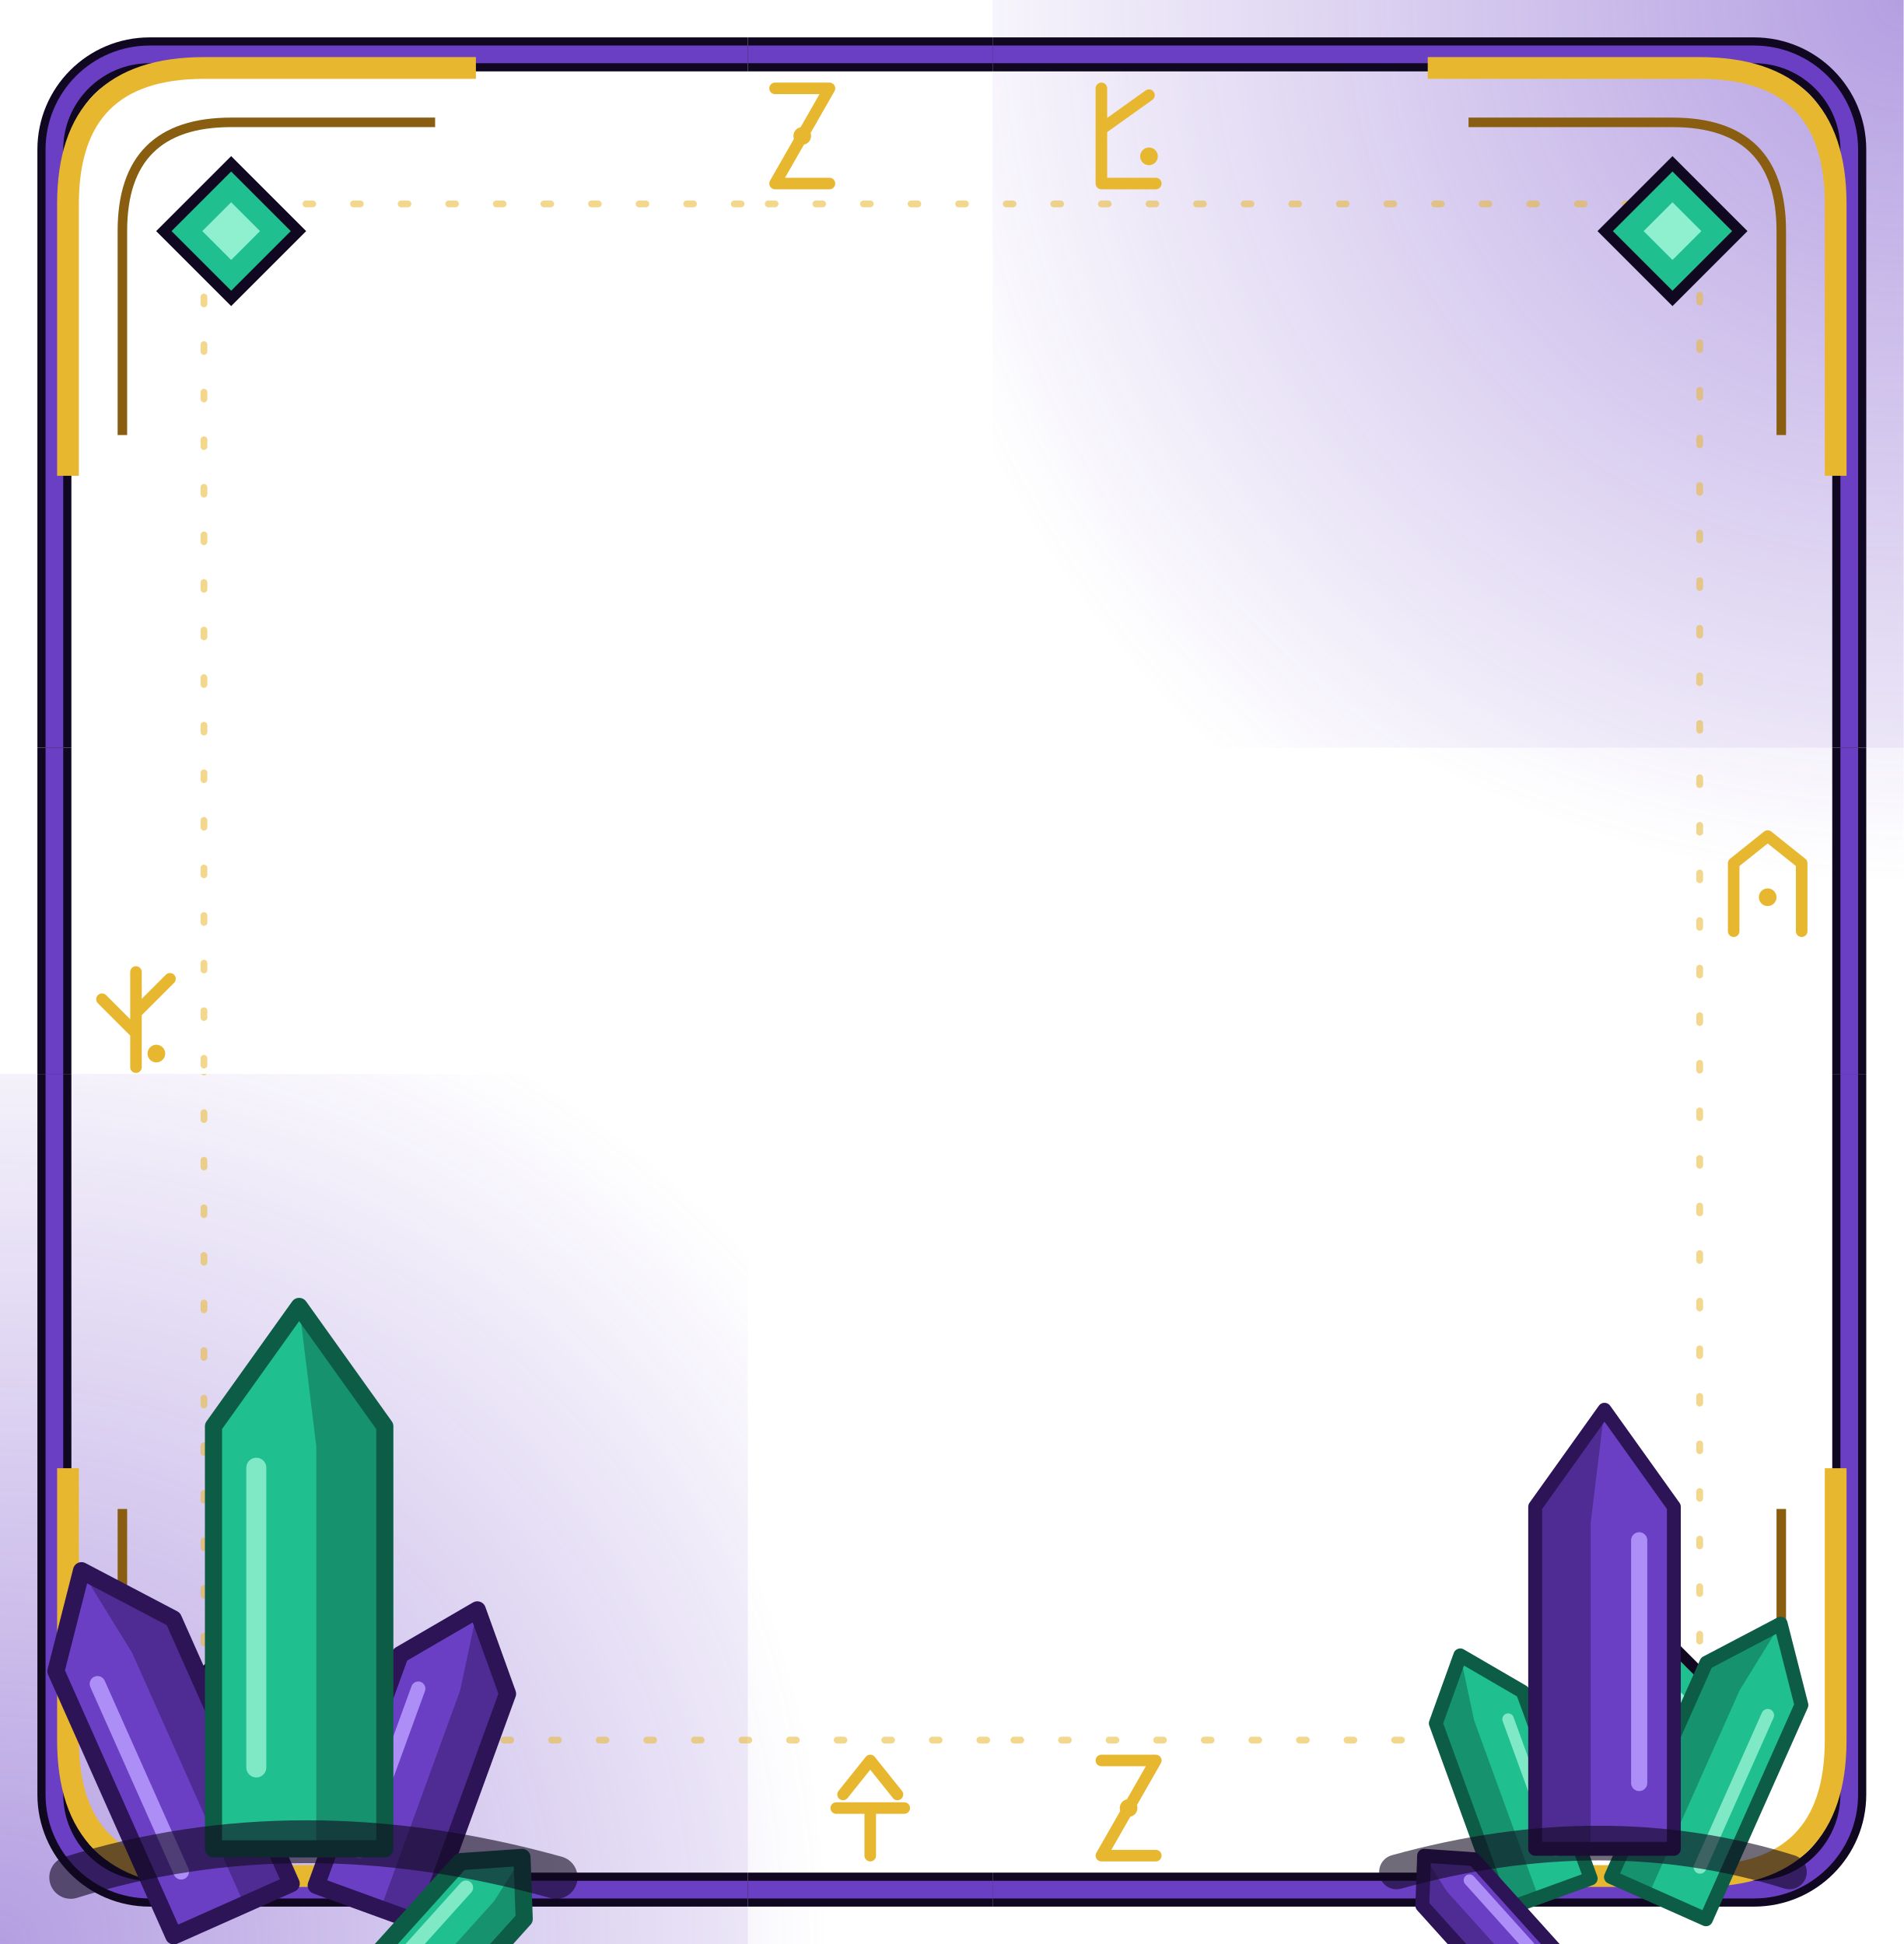
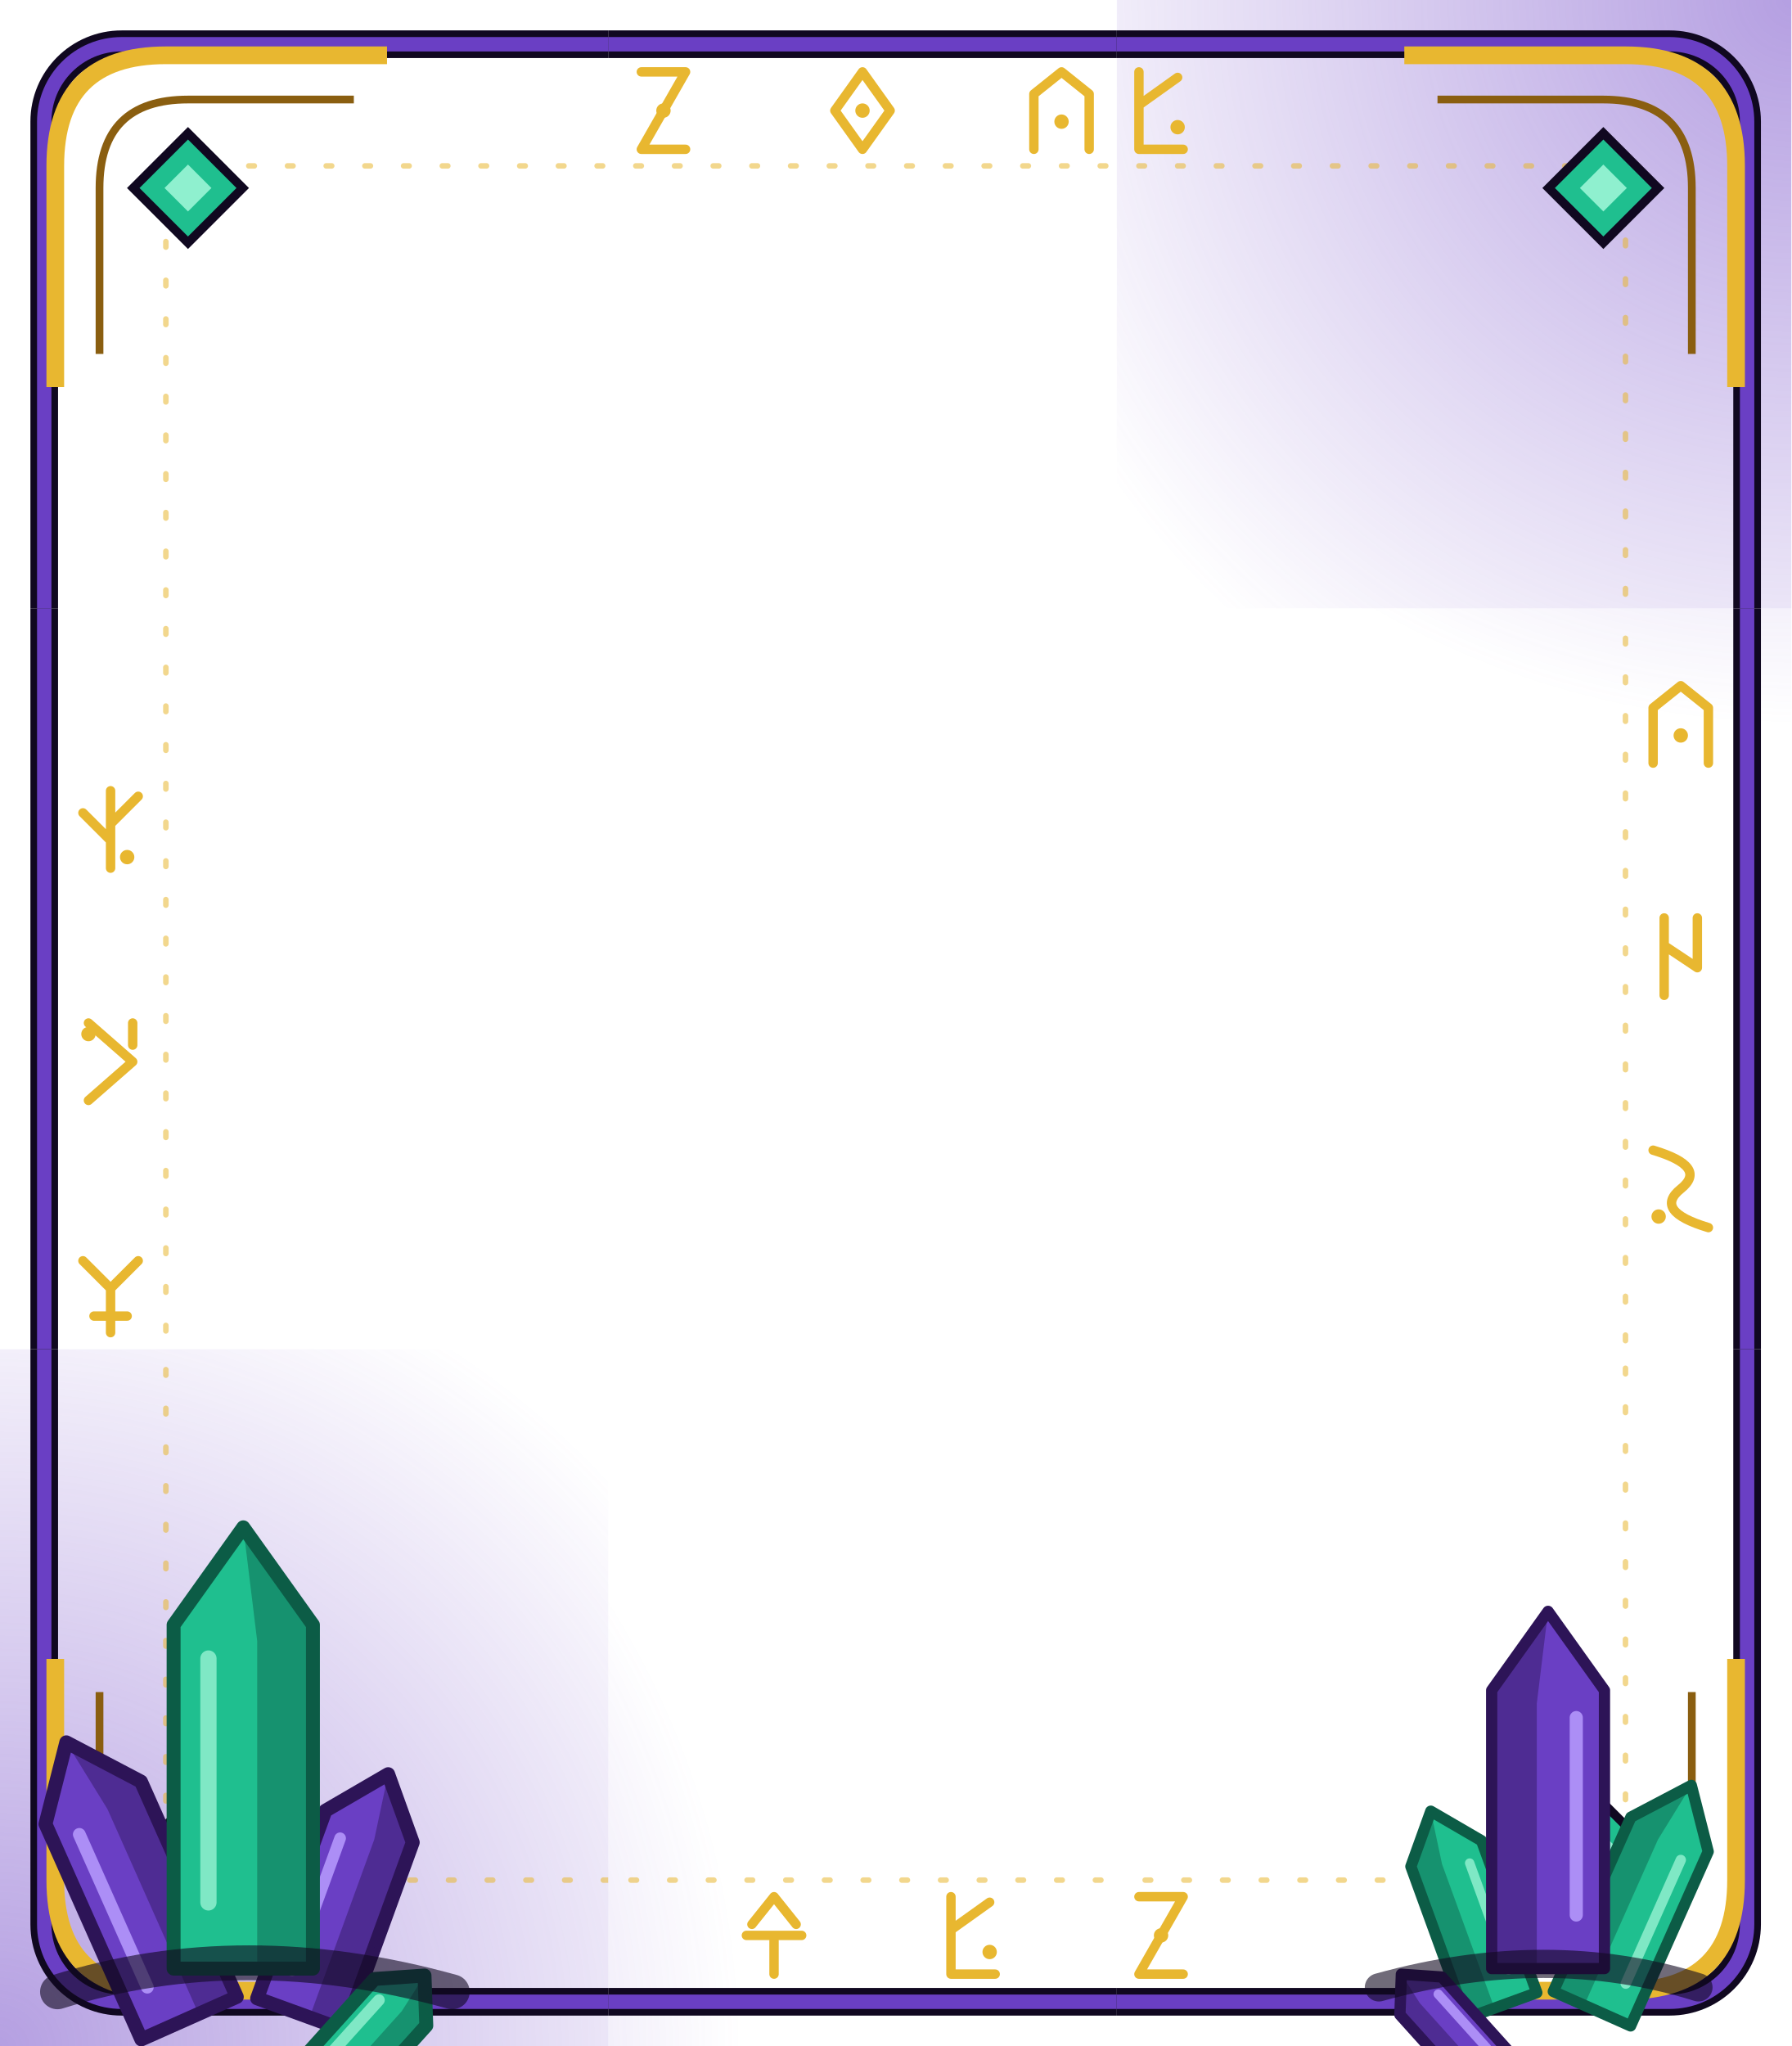
- <svg xmlns="http://www.w3.org/2000/svg" viewBox="0 0 280 286" width="280" height="286">
+ <svg xmlns="http://www.w3.org/2000/svg" viewBox="0 0 324 370" width="324" height="370">
  <defs>
    <g id="frame-art">
      <defs>
        <radialGradient id="efsane-po">
          <stop offset="0" stop-color="#fff0b8" />
          <stop offset=".25" stop-color="#1fbf8f" stop-opacity=".9" />
          <stop offset=".55" stop-color="#1fbf8f" stop-opacity=".3" />
          <stop offset="1" stop-color="#1fbf8f" stop-opacity="0" />
        </radialGradient>
        <radialGradient id="efsane-pg">
          <stop offset="0" stop-color="#6a3fc4" stop-opacity=".5" />
          <stop offset="1" stop-color="#6a3fc4" stop-opacity="0" />
        </radialGradient>
      </defs>
      <ellipse cx="0" cy="880" rx="150" ry="150" fill="url(#efsane-pg)" />
      <ellipse cx="450" cy="0" rx="150" ry="150" fill="url(#efsane-pg)" />
      <rect x="8" y="8" width="434" height="864" rx="14" fill="none" stroke="#100820" stroke-width="5" />
      <rect x="8" y="8" width="434" height="864" rx="14" fill="none" stroke="#6a3fc4" stroke-width="2.6" />
      <rect x="30" y="30" width="390" height="820" rx="8" fill="none" stroke="#e8b730" stroke-width="1" opacity=".55" stroke-dasharray="1 6" stroke-linecap="round" />
      <g transform="translate(20 150)">
        <g transform="scale(1)">
          <path d="M0 -7 V7 M0 -1 L5 -6 M-5 -3 L0 2" fill="none" stroke="#e8b730" stroke-width="1.7" stroke-linecap="round" stroke-linejoin="round" />
          <circle cx="3" cy="5" r="1.3" fill="#e8b730" />
        </g>
      </g>
      <g transform="translate(430 150)">
        <g transform="scale(1)">
          <path d="M-5 7 V-3 L0 -7 L5 -3 V7" fill="none" stroke="#e8b730" stroke-width="1.7" stroke-linecap="round" stroke-linejoin="round" />
          <circle cx="0" cy="2" r="1.3" fill="#e8b730" />
        </g>
      </g>
      <g transform="translate(20 192)">
        <g transform="scale(1)">
          <path d="M-4 -7 L4 0 L-4 7 M4 -7 V-3" fill="none" stroke="#e8b730" stroke-width="1.7" stroke-linecap="round" stroke-linejoin="round" />
          <circle cx="-4" cy="-5" r="1.3" fill="#e8b730" />
        </g>
      </g>
      <g transform="translate(430 192)">
        <g transform="scale(1)">
          <path d="M-3 -7 V7 M3 -7 V2 L-3 -2" fill="none" stroke="#e8b730" stroke-width="1.7" stroke-linecap="round" stroke-linejoin="round" />
        </g>
      </g>
      <g transform="translate(20 234)">
        <g transform="scale(1)">
          <path d="M-5 -6 L0 -1 L5 -6 M0 -1 V7 M-3 4 H3" fill="none" stroke="#e8b730" stroke-width="1.7" stroke-linecap="round" stroke-linejoin="round" />
        </g>
      </g>
      <g transform="translate(430 234)">
        <g transform="scale(1)">
          <path d="M-5 -7 Q5 -4 0 0 Q-5 4 5 7" fill="none" stroke="#e8b730" stroke-width="1.7" stroke-linecap="round" stroke-linejoin="round" />
          <circle cx="-4" cy="5" r="1.3" fill="#e8b730" />
        </g>
      </g>
      <g transform="translate(20 276)">
        <g transform="scale(1)">
          <path d="M-4 -7 H4 L-4 7 H4" fill="none" stroke="#e8b730" stroke-width="1.7" stroke-linecap="round" stroke-linejoin="round" />
          <circle cx="0" cy="0" r="1.3" fill="#e8b730" />
        </g>
      </g>
      <g transform="translate(430 276)">
        <g transform="scale(1)">
          <path d="M-5 0 H5 M0 -7 L-4 -2 M0 -7 L4 -2 M0 1 V7" fill="none" stroke="#e8b730" stroke-width="1.7" stroke-linecap="round" stroke-linejoin="round" />
        </g>
      </g>
      <g transform="translate(20 318)">
        <g transform="scale(1)">
          <path d="M0 -7 L5 0 L0 7 L-5 0Z" fill="none" stroke="#e8b730" stroke-width="1.7" stroke-linecap="round" stroke-linejoin="round" />
          <circle cx="0" cy="0" r="1.3" fill="#e8b730" />
        </g>
      </g>
      <g transform="translate(430 318)">
        <g transform="scale(1)">
          <path d="M-4 -7 V7 H4 M-4 -1 L3 -6" fill="none" stroke="#e8b730" stroke-width="1.7" stroke-linecap="round" stroke-linejoin="round" />
          <circle cx="3" cy="3" r="1.3" fill="#e8b730" />
        </g>
      </g>
      <g transform="translate(20 360)">
        <g transform="scale(1)">
          <path d="M-5 7 V-3 L0 -7 L5 -3 V7" fill="none" stroke="#e8b730" stroke-width="1.7" stroke-linecap="round" stroke-linejoin="round" />
          <circle cx="0" cy="2" r="1.3" fill="#e8b730" />
        </g>
      </g>
      <g transform="translate(430 360)">
        <g transform="scale(1)">
          <path d="M0 -7 V7 M0 -1 L5 -6 M-5 -3 L0 2" fill="none" stroke="#e8b730" stroke-width="1.7" stroke-linecap="round" stroke-linejoin="round" />
          <circle cx="3" cy="5" r="1.3" fill="#e8b730" />
        </g>
      </g>
      <g transform="translate(20 402)">
        <g transform="scale(1)">
          <path d="M-3 -7 V7 M3 -7 V2 L-3 -2" fill="none" stroke="#e8b730" stroke-width="1.7" stroke-linecap="round" stroke-linejoin="round" />
        </g>
      </g>
      <g transform="translate(430 402)">
        <g transform="scale(1)">
          <path d="M-4 -7 L4 0 L-4 7 M4 -7 V-3" fill="none" stroke="#e8b730" stroke-width="1.7" stroke-linecap="round" stroke-linejoin="round" />
          <circle cx="-4" cy="-5" r="1.3" fill="#e8b730" />
        </g>
      </g>
      <g transform="translate(20 444)">
        <g transform="scale(1)">
          <path d="M-5 -7 Q5 -4 0 0 Q-5 4 5 7" fill="none" stroke="#e8b730" stroke-width="1.7" stroke-linecap="round" stroke-linejoin="round" />
          <circle cx="-4" cy="5" r="1.3" fill="#e8b730" />
        </g>
      </g>
      <g transform="translate(430 444)">
        <g transform="scale(1)">
          <path d="M-5 -6 L0 -1 L5 -6 M0 -1 V7 M-3 4 H3" fill="none" stroke="#e8b730" stroke-width="1.7" stroke-linecap="round" stroke-linejoin="round" />
        </g>
      </g>
      <g transform="translate(20 486)">
        <g transform="scale(1)">
          <path d="M-5 0 H5 M0 -7 L-4 -2 M0 -7 L4 -2 M0 1 V7" fill="none" stroke="#e8b730" stroke-width="1.7" stroke-linecap="round" stroke-linejoin="round" />
        </g>
      </g>
      <g transform="translate(430 486)">
        <g transform="scale(1)">
          <path d="M-4 -7 H4 L-4 7 H4" fill="none" stroke="#e8b730" stroke-width="1.7" stroke-linecap="round" stroke-linejoin="round" />
          <circle cx="0" cy="0" r="1.3" fill="#e8b730" />
        </g>
      </g>
      <g transform="translate(20 528)">
        <g transform="scale(1)">
          <path d="M-4 -7 V7 H4 M-4 -1 L3 -6" fill="none" stroke="#e8b730" stroke-width="1.7" stroke-linecap="round" stroke-linejoin="round" />
          <circle cx="3" cy="3" r="1.3" fill="#e8b730" />
        </g>
      </g>
      <g transform="translate(430 528)">
        <g transform="scale(1)">
          <path d="M0 -7 L5 0 L0 7 L-5 0Z" fill="none" stroke="#e8b730" stroke-width="1.7" stroke-linecap="round" stroke-linejoin="round" />
          <circle cx="0" cy="0" r="1.3" fill="#e8b730" />
        </g>
      </g>
      <g transform="translate(20 570)">
        <g transform="scale(1)">
          <path d="M0 -7 V7 M0 -1 L5 -6 M-5 -3 L0 2" fill="none" stroke="#e8b730" stroke-width="1.7" stroke-linecap="round" stroke-linejoin="round" />
          <circle cx="3" cy="5" r="1.3" fill="#e8b730" />
        </g>
      </g>
      <g transform="translate(430 570)">
        <g transform="scale(1)">
          <path d="M-5 7 V-3 L0 -7 L5 -3 V7" fill="none" stroke="#e8b730" stroke-width="1.7" stroke-linecap="round" stroke-linejoin="round" />
          <circle cx="0" cy="2" r="1.3" fill="#e8b730" />
        </g>
      </g>
      <g transform="translate(20 612)">
        <g transform="scale(1)">
          <path d="M-4 -7 L4 0 L-4 7 M4 -7 V-3" fill="none" stroke="#e8b730" stroke-width="1.7" stroke-linecap="round" stroke-linejoin="round" />
          <circle cx="-4" cy="-5" r="1.3" fill="#e8b730" />
        </g>
      </g>
      <g transform="translate(430 612)">
        <g transform="scale(1)">
          <path d="M-3 -7 V7 M3 -7 V2 L-3 -2" fill="none" stroke="#e8b730" stroke-width="1.7" stroke-linecap="round" stroke-linejoin="round" />
        </g>
      </g>
      <g transform="translate(20 654)">
        <g transform="scale(1)">
          <path d="M-5 -6 L0 -1 L5 -6 M0 -1 V7 M-3 4 H3" fill="none" stroke="#e8b730" stroke-width="1.7" stroke-linecap="round" stroke-linejoin="round" />
        </g>
      </g>
      <g transform="translate(430 654)">
        <g transform="scale(1)">
          <path d="M-5 -7 Q5 -4 0 0 Q-5 4 5 7" fill="none" stroke="#e8b730" stroke-width="1.7" stroke-linecap="round" stroke-linejoin="round" />
          <circle cx="-4" cy="5" r="1.3" fill="#e8b730" />
        </g>
      </g>
      <g transform="translate(20 696)">
        <g transform="scale(1)">
          <path d="M-4 -7 H4 L-4 7 H4" fill="none" stroke="#e8b730" stroke-width="1.7" stroke-linecap="round" stroke-linejoin="round" />
          <circle cx="0" cy="0" r="1.3" fill="#e8b730" />
        </g>
      </g>
      <g transform="translate(430 696)">
        <g transform="scale(1)">
          <path d="M-5 0 H5 M0 -7 L-4 -2 M0 -7 L4 -2 M0 1 V7" fill="none" stroke="#e8b730" stroke-width="1.7" stroke-linecap="round" stroke-linejoin="round" />
        </g>
      </g>
      <g transform="translate(20 738)">
        <g transform="scale(1)">
          <path d="M0 -7 L5 0 L0 7 L-5 0Z" fill="none" stroke="#e8b730" stroke-width="1.7" stroke-linecap="round" stroke-linejoin="round" />
          <circle cx="0" cy="0" r="1.3" fill="#e8b730" />
        </g>
      </g>
      <g transform="translate(430 738)">
        <g transform="scale(1)">
          <path d="M-4 -7 V7 H4 M-4 -1 L3 -6" fill="none" stroke="#e8b730" stroke-width="1.7" stroke-linecap="round" stroke-linejoin="round" />
          <circle cx="3" cy="3" r="1.3" fill="#e8b730" />
        </g>
      </g>
      <g transform="translate(120 20)">
        <g transform="scale(1)">
          <path d="M-4 -7 H4 L-4 7 H4" fill="none" stroke="#e8b730" stroke-width="1.7" stroke-linecap="round" stroke-linejoin="round" />
          <circle cx="0" cy="0" r="1.3" fill="#e8b730" />
        </g>
      </g>
      <g transform="translate(120 860)">
        <g transform="scale(1)">
          <path d="M-5 -7 Q5 -4 0 0 Q-5 4 5 7" fill="none" stroke="#e8b730" stroke-width="1.7" stroke-linecap="round" stroke-linejoin="round" />
          <circle cx="-4" cy="5" r="1.3" fill="#e8b730" />
        </g>
      </g>
      <g transform="translate(156 20)">
        <g transform="scale(1)">
          <path d="M0 -7 L5 0 L0 7 L-5 0Z" fill="none" stroke="#e8b730" stroke-width="1.7" stroke-linecap="round" stroke-linejoin="round" />
          <circle cx="0" cy="0" r="1.3" fill="#e8b730" />
        </g>
      </g>
      <g transform="translate(156 860)">
        <g transform="scale(1)">
          <path d="M-5 0 H5 M0 -7 L-4 -2 M0 -7 L4 -2 M0 1 V7" fill="none" stroke="#e8b730" stroke-width="1.7" stroke-linecap="round" stroke-linejoin="round" />
        </g>
      </g>
      <g transform="translate(192 20)">
        <g transform="scale(1)">
          <path d="M-5 7 V-3 L0 -7 L5 -3 V7" fill="none" stroke="#e8b730" stroke-width="1.7" stroke-linecap="round" stroke-linejoin="round" />
          <circle cx="0" cy="2" r="1.3" fill="#e8b730" />
        </g>
      </g>
      <g transform="translate(192 860)">
        <g transform="scale(1)">
          <path d="M-4 -7 V7 H4 M-4 -1 L3 -6" fill="none" stroke="#e8b730" stroke-width="1.7" stroke-linecap="round" stroke-linejoin="round" />
          <circle cx="3" cy="3" r="1.3" fill="#e8b730" />
        </g>
      </g>
      <g transform="translate(228 20)">
        <g transform="scale(1)">
          <path d="M-3 -7 V7 M3 -7 V2 L-3 -2" fill="none" stroke="#e8b730" stroke-width="1.7" stroke-linecap="round" stroke-linejoin="round" />
        </g>
      </g>
      <g transform="translate(228 860)">
        <g transform="scale(1)">
          <path d="M0 -7 V7 M0 -1 L5 -6 M-5 -3 L0 2" fill="none" stroke="#e8b730" stroke-width="1.7" stroke-linecap="round" stroke-linejoin="round" />
          <circle cx="3" cy="5" r="1.3" fill="#e8b730" />
        </g>
      </g>
      <g transform="translate(264 20)">
        <g transform="scale(1)">
          <path d="M-5 -7 Q5 -4 0 0 Q-5 4 5 7" fill="none" stroke="#e8b730" stroke-width="1.7" stroke-linecap="round" stroke-linejoin="round" />
          <circle cx="-4" cy="5" r="1.3" fill="#e8b730" />
        </g>
      </g>
      <g transform="translate(264 860)">
        <g transform="scale(1)">
          <path d="M-4 -7 L4 0 L-4 7 M4 -7 V-3" fill="none" stroke="#e8b730" stroke-width="1.7" stroke-linecap="round" stroke-linejoin="round" />
          <circle cx="-4" cy="-5" r="1.3" fill="#e8b730" />
        </g>
      </g>
      <g transform="translate(300 20)">
        <g transform="scale(1)">
          <path d="M-5 0 H5 M0 -7 L-4 -2 M0 -7 L4 -2 M0 1 V7" fill="none" stroke="#e8b730" stroke-width="1.7" stroke-linecap="round" stroke-linejoin="round" />
        </g>
      </g>
      <g transform="translate(300 860)">
        <g transform="scale(1)">
          <path d="M-5 -6 L0 -1 L5 -6 M0 -1 V7 M-3 4 H3" fill="none" stroke="#e8b730" stroke-width="1.7" stroke-linecap="round" stroke-linejoin="round" />
        </g>
      </g>
      <g transform="translate(336 20)">
        <g transform="scale(1)">
          <path d="M-4 -7 V7 H4 M-4 -1 L3 -6" fill="none" stroke="#e8b730" stroke-width="1.7" stroke-linecap="round" stroke-linejoin="round" />
          <circle cx="3" cy="3" r="1.3" fill="#e8b730" />
        </g>
      </g>
      <g transform="translate(336 860)">
        <g transform="scale(1)">
          <path d="M-4 -7 H4 L-4 7 H4" fill="none" stroke="#e8b730" stroke-width="1.7" stroke-linecap="round" stroke-linejoin="round" />
          <circle cx="0" cy="0" r="1.3" fill="#e8b730" />
        </g>
      </g>
      <g transform="">
        <path d="M10 70 V30 Q10 10 30 10 H70" fill="none" stroke="#e8b730" stroke-width="3.2" />
        <path d="M18 64 V34 Q18 18 34 18 H64" fill="none" stroke="#8a5e10" stroke-width="1.4" />
        <g transform="translate(34 34) rotate(45)">
          <rect x="-7" y="-7" width="14" height="14" fill="#1fbf8f" stroke="#100820" stroke-width="1.6" />
          <rect x="-3" y="-3" width="6" height="6" fill="#8ff0cf" />
        </g>
      </g>
      <g transform="translate(450 0) scale(-1 1)">
        <path d="M10 70 V30 Q10 10 30 10 H70" fill="none" stroke="#e8b730" stroke-width="3.2" />
        <path d="M18 64 V34 Q18 18 34 18 H64" fill="none" stroke="#8a5e10" stroke-width="1.4" />
        <g transform="translate(34 34) rotate(45)">
          <rect x="-7" y="-7" width="14" height="14" fill="#1fbf8f" stroke="#100820" stroke-width="1.6" />
          <rect x="-3" y="-3" width="6" height="6" fill="#8ff0cf" />
        </g>
      </g>
      <g transform="translate(0 880) scale(1 -1)">
        <path d="M10 70 V30 Q10 10 30 10 H70" fill="none" stroke="#e8b730" stroke-width="3.2" />
        <path d="M18 64 V34 Q18 18 34 18 H64" fill="none" stroke="#8a5e10" stroke-width="1.4" />
        <g transform="translate(34 34) rotate(45)">
          <rect x="-7" y="-7" width="14" height="14" fill="#1fbf8f" stroke="#100820" stroke-width="1.6" />
          <rect x="-3" y="-3" width="6" height="6" fill="#8ff0cf" />
        </g>
      </g>
      <g transform="translate(450 880) scale(-1 -1)">
        <path d="M10 70 V30 Q10 10 30 10 H70" fill="none" stroke="#e8b730" stroke-width="3.2" />
        <path d="M18 64 V34 Q18 18 34 18 H64" fill="none" stroke="#8a5e10" stroke-width="1.4" />
        <g transform="translate(34 34) rotate(45)">
          <rect x="-7" y="-7" width="14" height="14" fill="#1fbf8f" stroke="#100820" stroke-width="1.6" />
          <rect x="-3" y="-3" width="6" height="6" fill="#8ff0cf" />
        </g>
      </g>
      <g transform="translate(44 866)">
        <g transform="scale(2.1)">
          <g transform="rotate(-24) translate(-6 2)">
            <path d="M0 -26 L4.5 -20.3 L4.5 0 L-4.5 0 L-4.5 -20.3Z" fill="#6a3fc4" stroke="#2d1457" stroke-width="1.2" stroke-linejoin="round" />
            <path d="M0 -26 L4.5 -20.3 L4.5 0 L0.9 0 L0.9 -19.3Z" fill="#2d1457" opacity=".45" />
            <path d="M-2.2 -18.3 V-3.9" stroke="#b79cff" stroke-width="1.1" stroke-linecap="round" opacity=".85" />
          </g>
          <g transform="rotate(20) translate(6 2)">
            <path d="M0 -22 L4.0 -17.2 L4.0 0 L-4.0 0 L-4.0 -17.2Z" fill="#6a3fc4" stroke="#2d1457" stroke-width="1.2" stroke-linejoin="round" />
            <path d="M0 -22 L4.0 -17.2 L4.0 0 L0.8 0 L0.8 -16.3Z" fill="#2d1457" opacity=".45" />
            <path d="M-2.0 -15.4 V-3.3" stroke="#b79cff" stroke-width="1.0" stroke-linecap="round" opacity=".85" />
          </g>
          <path d="M0 -38 L6.0 -29.6 L6.0 0 L-6.0 0 L-6.0 -29.6Z" fill="#1fbf8f" stroke="#0c5c46" stroke-width="1.2" stroke-linejoin="round" />
          <path d="M0 -38 L6.0 -29.6 L6.0 0 L1.2 0 L1.2 -28.2Z" fill="#0c5c46" opacity=".45" />
          <path d="M-3.0 -26.7 V-5.7" stroke="#8ff0cf" stroke-width="1.4" stroke-linecap="round" opacity=".85" />
          <g transform="rotate(42) translate(12 4)">
            <path d="M0 -14 L3.0 -10.9 L3.0 0 L-3.0 0 L-3.0 -10.9Z" fill="#1fbf8f" stroke="#0c5c46" stroke-width="1.2" stroke-linejoin="round" />
            <path d="M0 -14 L3.0 -10.9 L3.0 0 L0.6 0 L0.6 -10.4Z" fill="#0c5c46" opacity=".45" />
            <path d="M-1.5 -9.8 V-2.1" stroke="#8ff0cf" stroke-width="1.0" stroke-linecap="round" opacity=".85" />
          </g>
          <path d="M-16 2 Q0 -3 18 2" fill="none" stroke="#100820" stroke-width="3" stroke-linecap="round" opacity=".6" />
        </g>
      </g>
      <g transform="translate(406 866) scale(-1 1)">
        <g transform="scale(1.7)">
          <g transform="rotate(-24) translate(-6 2)">
            <path d="M0 -26 L4.5 -20.3 L4.5 0 L-4.5 0 L-4.5 -20.3Z" fill="#1fbf8f" stroke="#0c5c46" stroke-width="1.2" stroke-linejoin="round" />
            <path d="M0 -26 L4.5 -20.3 L4.5 0 L0.9 0 L0.9 -19.3Z" fill="#0c5c46" opacity=".45" />
            <path d="M-2.2 -18.3 V-3.9" stroke="#8ff0cf" stroke-width="1.1" stroke-linecap="round" opacity=".85" />
          </g>
          <g transform="rotate(20) translate(6 2)">
            <path d="M0 -22 L4.0 -17.2 L4.0 0 L-4.0 0 L-4.0 -17.2Z" fill="#1fbf8f" stroke="#0c5c46" stroke-width="1.2" stroke-linejoin="round" />
            <path d="M0 -22 L4.0 -17.2 L4.0 0 L0.8 0 L0.8 -16.3Z" fill="#0c5c46" opacity=".45" />
            <path d="M-2.0 -15.4 V-3.3" stroke="#8ff0cf" stroke-width="1.0" stroke-linecap="round" opacity=".85" />
          </g>
          <path d="M0 -38 L6.0 -29.6 L6.0 0 L-6.0 0 L-6.0 -29.6Z" fill="#6a3fc4" stroke="#2d1457" stroke-width="1.2" stroke-linejoin="round" />
          <path d="M0 -38 L6.0 -29.6 L6.0 0 L1.2 0 L1.2 -28.2Z" fill="#2d1457" opacity=".45" />
          <path d="M-3.0 -26.7 V-5.7" stroke="#b79cff" stroke-width="1.4" stroke-linecap="round" opacity=".85" />
          <g transform="rotate(42) translate(12 4)">
            <path d="M0 -14 L3.0 -10.9 L3.0 0 L-3.0 0 L-3.0 -10.9Z" fill="#6a3fc4" stroke="#2d1457" stroke-width="1.2" stroke-linejoin="round" />
            <path d="M0 -14 L3.0 -10.9 L3.0 0 L0.6 0 L0.6 -10.4Z" fill="#2d1457" opacity=".45" />
            <path d="M-1.5 -9.8 V-2.1" stroke="#b79cff" stroke-width="1.0" stroke-linecap="round" opacity=".85" />
          </g>
          <path d="M-16 2 Q0 -3 18 2" fill="none" stroke="#100820" stroke-width="3" stroke-linecap="round" opacity=".6" />
        </g>
      </g>
      <g transform="translate(225 44)">
        <g>
          <circle r="16" fill="url(#efsane-po)" />
          <circle r="5.1" fill="none" stroke="#e8b730" stroke-width="1.0" opacity=".9" />
          <circle cx="-1.6" cy="-1.9" r="1.3" fill="#fff0b8" />
          <animateTransform attributeName="transform" type="translate" additive="sum" values="0 0;0 -4;0 0" dur="3.8s" begin="0s" repeatCount="indefinite" calcMode="spline" keySplines=".4 0 .6 1;.4 0 .6 1" />
        </g>
      </g>
    </g>
  </defs>
  <svg x="0" y="0" width="110" height="110" viewBox="0 0 110 110">
    <use href="#frame-art" />
  </svg>
-   <svg x="110" y="0" width="36" height="110" viewBox="112 0 36 110">
-     <use href="#frame-art" />
-   </svg>
-   <svg x="146" y="0" width="134" height="110" viewBox="316 0 134 110">
-     <use href="#frame-art" />
-   </svg>
-   <svg x="0" y="110" width="110" height="48" viewBox="0 110 110 48">
-     <use href="#frame-art" />
-   </svg>
-   <svg x="146" y="110" width="134" height="48" viewBox="316 130 134 48">
-     <use href="#frame-art" />
-   </svg>
-   <svg x="0" y="158" width="110" height="128" viewBox="0 752 110 128">
-     <use href="#frame-art" />
-   </svg>
-   <svg x="110" y="158" width="36" height="128" viewBox="138 752 36 128">
-     <use href="#frame-art" />
-   </svg>
-   <svg x="146" y="158" width="134" height="128" viewBox="316 752 134 128">
+   <svg x="110" y="0" width="92" height="110" viewBox="110 0 92 110">
+     <use href="#frame-art" />
+   </svg>
+   <svg x="202" y="0" width="122" height="110" viewBox="328 0 122 110">
+     <use href="#frame-art" />
+   </svg>
+   <svg x="0" y="110" width="110" height="134" viewBox="0 110 110 134">
+     <use href="#frame-art" />
+   </svg>
+   <svg x="202" y="110" width="122" height="134" viewBox="328 129 122 134">
+     <use href="#frame-art" />
+   </svg>
+   <svg x="0" y="244" width="110" height="126" viewBox="0 754 110 126">
+     <use href="#frame-art" />
+   </svg>
+   <svg x="110" y="244" width="92" height="126" viewBox="126 754 92 126">
+     <use href="#frame-art" />
+   </svg>
+   <svg x="202" y="244" width="122" height="126" viewBox="328 754 122 126">
    <use href="#frame-art" />
  </svg>
</svg>
